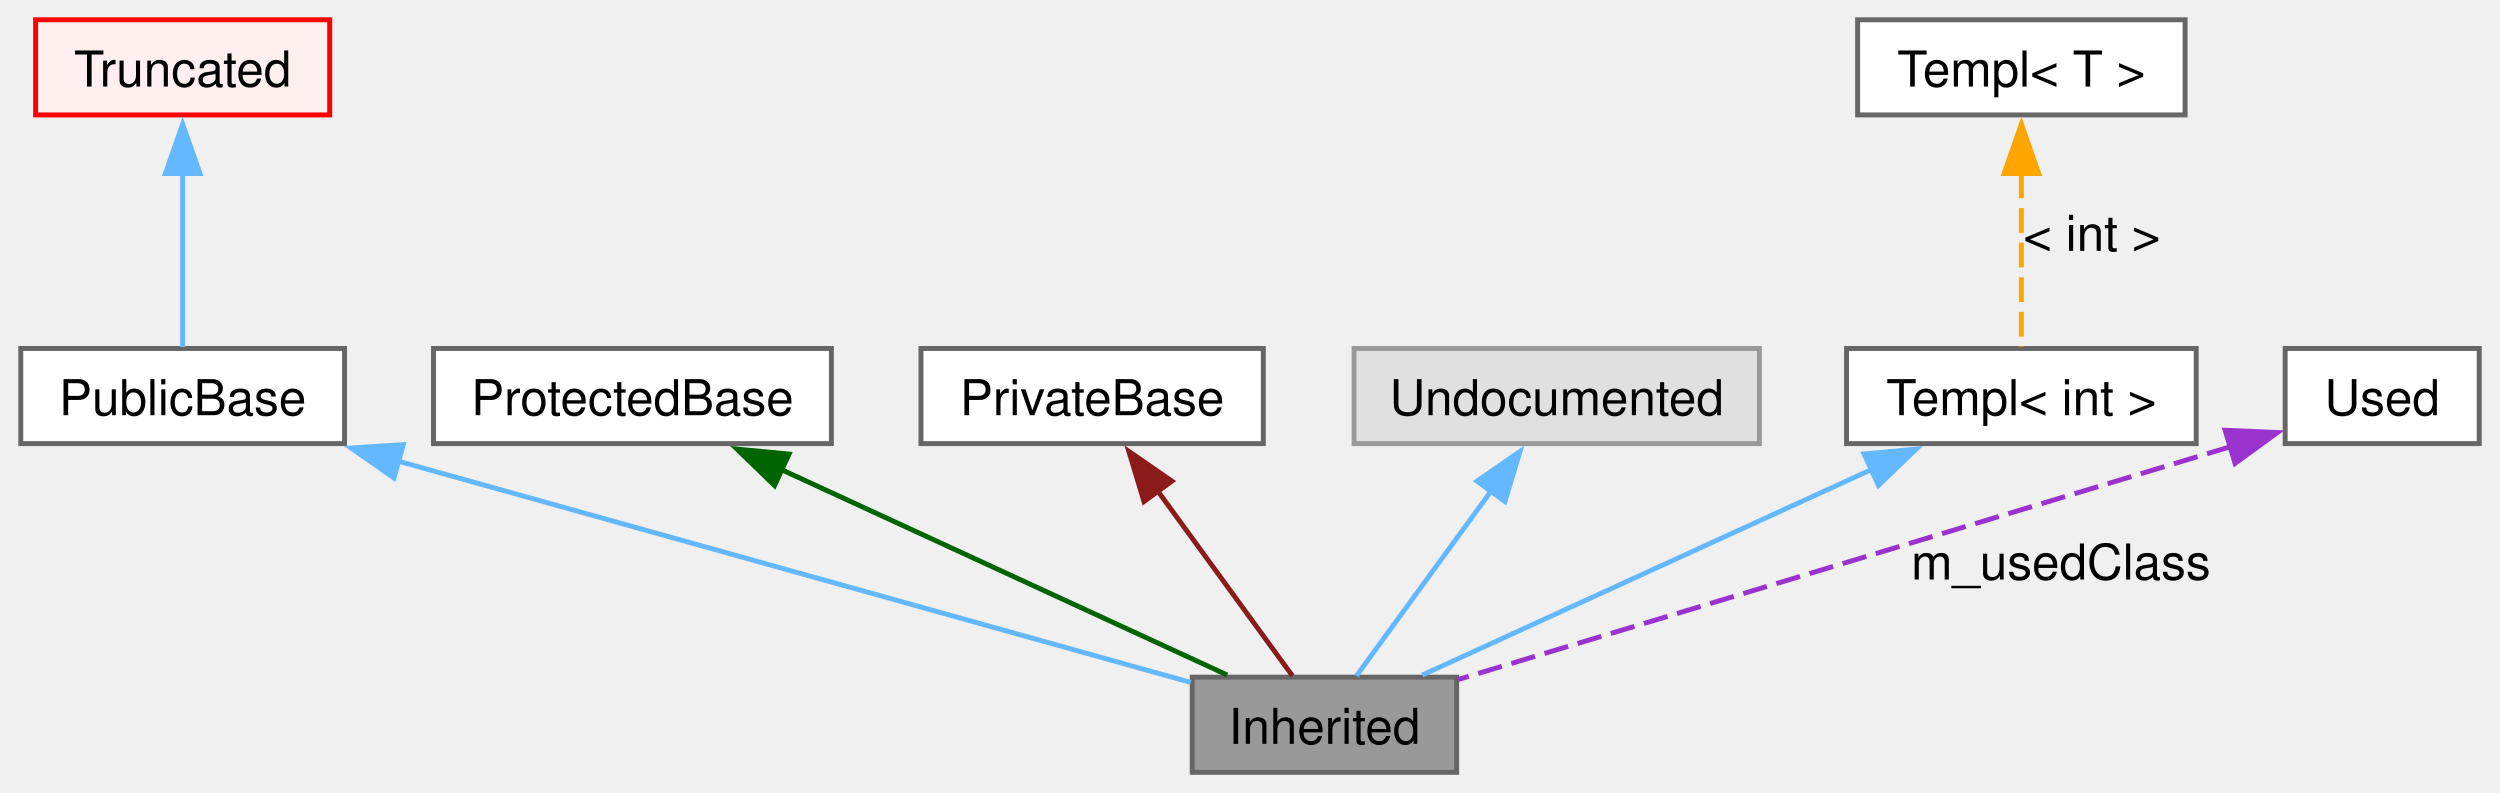
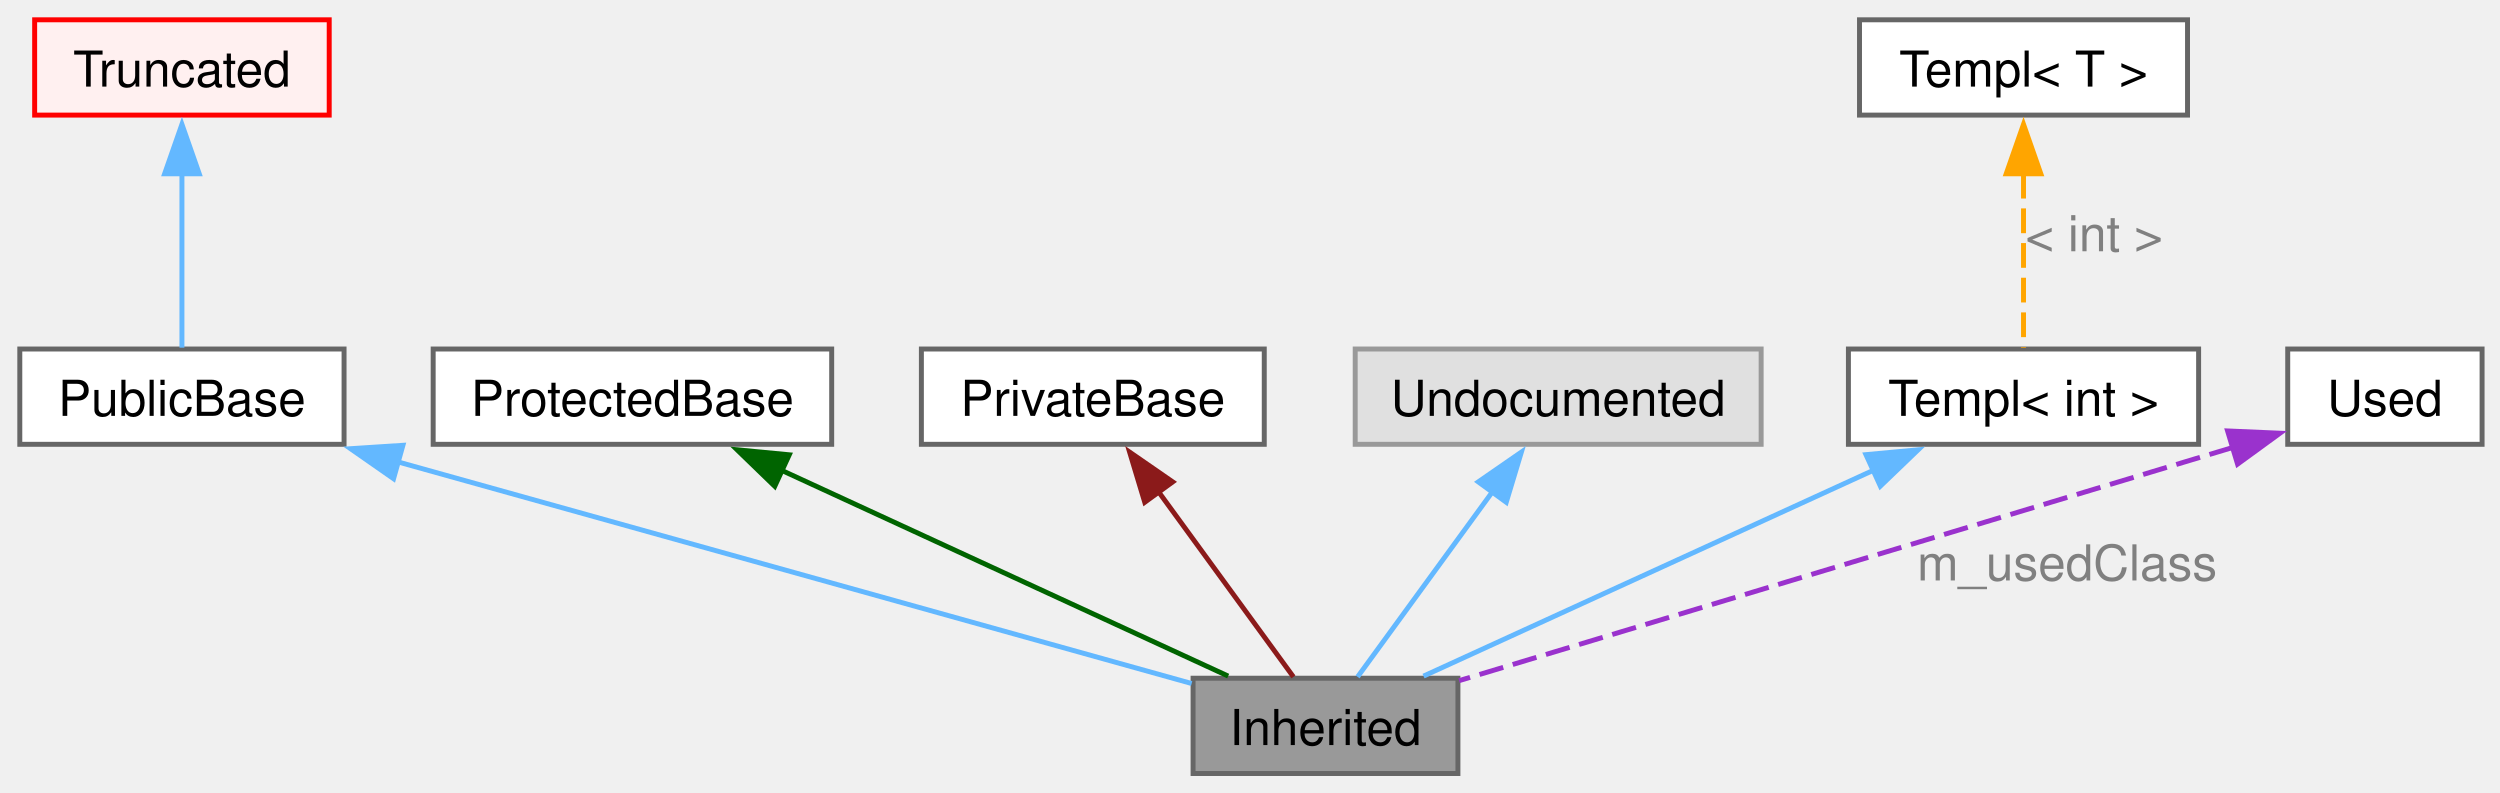
- <svg xmlns="http://www.w3.org/2000/svg" xmlns:xlink="http://www.w3.org/1999/xlink" width="505pt" height="160pt" viewBox="0.00 0.00 505.38 160.25">
+ <svg xmlns="http://www.w3.org/2000/svg" xmlns:xlink="http://www.w3.org/1999/xlink" width="505pt" height="160pt" viewBox="0.00 0.00 505.00 160.00">
  <g id="graph0" class="graph" transform="scale(1 1) rotate(0) translate(4 156.25)">
-     <g id="node1" class="node">
-       <g id="a_node1">
+     <g id="Node000009" class="node">
+       <g id="a_Node000009">
        <a xlink:title=" ">
          <polygon fill="#999999" stroke="#666666" points="290.5,-19.25 237,-19.25 237,0 290.5,0 290.5,-19.25" />
-           <text text-anchor="middle" x="263.75" y="-5.75" font-family="Helvetica,sans-Serif" font-size="10.00">Inherited</text>
+           <text xml:space="preserve" text-anchor="middle" x="263.75" y="-5.75" font-family="Helvetica,sans-Serif" font-size="10.00">Inherited</text>
        </a>
      </g>
    </g>
-     <g id="node2" class="node">
-       <g id="a_node2">
-         <a xlink:href="url.html" xlink:title=" ">
+     <g id="Node000010" class="node">
+       <g id="a_Node000010">
+         <a xlink:title=" ">
          <polygon fill="white" stroke="#666666" points="65.5,-85.75 0,-85.75 0,-66.5 65.5,-66.5 65.5,-85.75" />
-           <text text-anchor="middle" x="32.75" y="-72.25" font-family="Helvetica,sans-Serif" font-size="10.00">PublicBase</text>
+           <text xml:space="preserve" text-anchor="middle" x="32.75" y="-72.25" font-family="Helvetica,sans-Serif" font-size="10.00">PublicBase</text>
        </a>
      </g>
    </g>
    <g id="edge1" class="edge">
-       <path fill="none" stroke="#63b8ff" d="M76.15,-63.01C123.32,-49.84 197.21,-29.21 236.71,-18.18" />
-       <polygon fill="#63b8ff" stroke="#63b8ff" points="75.5,-59.55 66.81,-65.61 77.39,-66.3 75.5,-59.55" />
+       <g id="a_edge1">
+         <a xlink:title=" ">
+           <path fill="none" stroke="#63b8ff" d="M76.15,-63.01C123.32,-49.84 197.21,-29.21 236.71,-18.18" />
+           <polygon fill="#63b8ff" stroke="#63b8ff" points="75.5,-59.55 66.81,-65.61 77.39,-66.3 75.5,-59.55" />
+         </a>
+       </g>
    </g>
-     <g id="node3" class="node">
-       <g id="a_node3">
-         <a xlink:href="url.html" xlink:title=" ">
+     <g id="Node000011" class="node">
+       <g id="a_Node000011">
+         <a xlink:title=" ">
          <polygon fill="#fff0f0" stroke="red" points="62.5,-152.25 3,-152.25 3,-133 62.5,-133 62.5,-152.25" />
-           <text text-anchor="middle" x="32.75" y="-138.75" font-family="Helvetica,sans-Serif" font-size="10.00">Truncated</text>
+           <text xml:space="preserve" text-anchor="middle" x="32.75" y="-138.75" font-family="Helvetica,sans-Serif" font-size="10.00">Truncated</text>
        </a>
      </g>
    </g>
    <g id="edge2" class="edge">
-       <path fill="none" stroke="#63b8ff" d="M32.75,-121.15C32.75,-109.32 32.75,-95.04 32.75,-86.02" />
-       <polygon fill="#63b8ff" stroke="#63b8ff" points="29.25,-121.14 32.75,-131.14 36.25,-121.14 29.25,-121.14" />
+       <g id="a_edge2">
+         <a xlink:title=" ">
+           <path fill="none" stroke="#63b8ff" d="M32.75,-121.15C32.75,-109.32 32.75,-95.04 32.75,-86.02" />
+           <polygon fill="#63b8ff" stroke="#63b8ff" points="29.25,-121.14 32.75,-131.14 36.25,-121.14 29.25,-121.14" />
+         </a>
+       </g>
    </g>
    <g id="node4" class="node">
-       <polygon fill="white" stroke="#666666" points="164,-85.75 83.5,-85.75 83.5,-66.5 164,-66.5 164,-85.75" />
-       <text text-anchor="middle" x="123.75" y="-72.25" font-family="Helvetica,sans-Serif" font-size="10.00">ProtectedBase</text>
+       <g id="a_node4">
+         <a xlink:title=" ">
+           <polygon fill="white" stroke="#666666" points="164,-85.75 83.5,-85.75 83.5,-66.5 164,-66.5 164,-85.75" />
+           <text xml:space="preserve" text-anchor="middle" x="123.75" y="-72.25" font-family="Helvetica,sans-Serif" font-size="10.00">ProtectedBase</text>
+         </a>
+       </g>
    </g>
    <g id="edge3" class="edge">
-       <path fill="none" stroke="darkgreen" d="M153.67,-61.34C180.99,-48.75 220.58,-30.51 244.09,-19.68" />
-       <polygon fill="darkgreen" stroke="darkgreen" points="152.5,-58.02 144.89,-65.39 155.43,-64.38 152.5,-58.02" />
+       <g id="a_edge3">
+         <a xlink:title=" ">
+           <path fill="none" stroke="darkgreen" d="M153.67,-61.34C180.99,-48.75 220.58,-30.51 244.09,-19.68" />
+           <polygon fill="darkgreen" stroke="darkgreen" points="152.5,-58.02 144.89,-65.39 155.43,-64.38 152.5,-58.02" />
+         </a>
+       </g>
    </g>
    <g id="node5" class="node">
-       <polygon fill="white" stroke="#666666" points="251.38,-85.75 182.12,-85.75 182.12,-66.5 251.38,-66.5 251.38,-85.75" />
-       <text text-anchor="middle" x="216.75" y="-72.25" font-family="Helvetica,sans-Serif" font-size="10.00">PrivateBase</text>
+       <g id="a_node5">
+         <a xlink:title=" ">
+           <polygon fill="white" stroke="#666666" points="251.38,-85.75 182.12,-85.75 182.12,-66.5 251.38,-66.5 251.38,-85.75" />
+           <text xml:space="preserve" text-anchor="middle" x="216.75" y="-72.25" font-family="Helvetica,sans-Serif" font-size="10.00">PrivateBase</text>
+         </a>
+       </g>
    </g>
    <g id="edge4" class="edge">
-       <path fill="none" stroke="#8b1a1a" d="M230.05,-56.88C238.95,-44.66 250.28,-29.11 257.27,-19.52" />
-       <polygon fill="#8b1a1a" stroke="#8b1a1a" points="227.24,-54.79 224.18,-64.93 232.89,-58.91 227.24,-54.79" />
+       <g id="a_edge4">
+         <a xlink:title=" ">
+           <path fill="none" stroke="#8b1a1a" d="M230.05,-56.88C238.95,-44.66 250.28,-29.11 257.27,-19.52" />
+           <polygon fill="#8b1a1a" stroke="#8b1a1a" points="227.24,-54.79 224.18,-64.93 232.89,-58.91 227.24,-54.79" />
+         </a>
+       </g>
    </g>
-     <g id="node6" class="node">
-       <g id="a_node6">
+     <g id="Node000015" class="node">
+       <g id="a_Node000015">
        <a xlink:title=" ">
          <polygon fill="#e0e0e0" stroke="#999999" points="351.75,-85.75 269.75,-85.75 269.75,-66.5 351.75,-66.5 351.75,-85.75" />
-           <text text-anchor="middle" x="310.75" y="-72.25" font-family="Helvetica,sans-Serif" font-size="10.00">Undocumented</text>
+           <text xml:space="preserve" text-anchor="middle" x="310.75" y="-72.25" font-family="Helvetica,sans-Serif" font-size="10.00">Undocumented</text>
        </a>
      </g>
    </g>
    <g id="edge5" class="edge">
-       <path fill="none" stroke="#63b8ff" d="M297.45,-56.88C288.55,-44.66 277.22,-29.11 270.23,-19.52" />
-       <polygon fill="#63b8ff" stroke="#63b8ff" points="294.61,-58.91 303.32,-64.93 300.26,-54.79 294.61,-58.91" />
+       <g id="a_edge5">
+         <a xlink:title=" ">
+           <path fill="none" stroke="#63b8ff" d="M297.45,-56.88C288.55,-44.66 277.22,-29.11 270.23,-19.52" />
+           <polygon fill="#63b8ff" stroke="#63b8ff" points="294.61,-58.91 303.32,-64.93 300.26,-54.79 294.61,-58.91" />
+         </a>
+       </g>
    </g>
    <g id="node7" class="node">
-       <polygon fill="white" stroke="#666666" points="440.12,-85.75 369.38,-85.75 369.38,-66.5 440.12,-66.5 440.12,-85.75" />
-       <text text-anchor="middle" x="404.75" y="-72.25" font-family="Helvetica,sans-Serif" font-size="10.00">Templ&lt; int &gt;</text>
+       <g id="a_node7">
+         <a xlink:title=" ">
+           <polygon fill="white" stroke="#666666" points="440.12,-85.75 369.38,-85.75 369.38,-66.5 440.12,-66.5 440.12,-85.75" />
+           <text xml:space="preserve" text-anchor="middle" x="404.75" y="-72.25" font-family="Helvetica,sans-Serif" font-size="10.00">Templ&lt; int &gt;</text>
+         </a>
+       </g>
    </g>
    <g id="edge6" class="edge">
-       <path fill="none" stroke="#63b8ff" d="M374.61,-61.34C347.1,-48.75 307.23,-30.51 283.55,-19.68" />
-       <polygon fill="#63b8ff" stroke="#63b8ff" points="372.92,-64.41 383.47,-65.39 375.83,-58.05 372.92,-64.41" />
+       <g id="a_edge6">
+         <a xlink:title=" ">
+           <path fill="none" stroke="#63b8ff" d="M374.61,-61.34C347.1,-48.75 307.23,-30.51 283.55,-19.68" />
+           <polygon fill="#63b8ff" stroke="#63b8ff" points="372.92,-64.41 383.47,-65.39 375.83,-58.05 372.92,-64.41" />
+         </a>
+       </g>
    </g>
    <g id="node8" class="node">
-       <polygon fill="white" stroke="#666666" points="437.88,-152.25 371.62,-152.25 371.62,-133 437.88,-133 437.88,-152.25" />
-       <text text-anchor="middle" x="404.75" y="-138.75" font-family="Helvetica,sans-Serif" font-size="10.00">Templ&lt; T &gt;</text>
+       <g id="a_node8">
+         <a xlink:title=" ">
+           <polygon fill="white" stroke="#666666" points="437.88,-152.25 371.62,-152.25 371.62,-133 437.88,-133 437.88,-152.25" />
+           <text xml:space="preserve" text-anchor="middle" x="404.75" y="-138.75" font-family="Helvetica,sans-Serif" font-size="10.00">Templ&lt; T &gt;</text>
+         </a>
+       </g>
    </g>
    <g id="edge7" class="edge">
-       <path fill="none" stroke="orange" stroke-dasharray="5,2" d="M404.75,-121.15C404.75,-109.32 404.75,-95.04 404.75,-86.02" />
-       <polygon fill="orange" stroke="orange" points="401.25,-121.14 404.75,-131.14 408.25,-121.14 401.25,-121.14" />
-       <text text-anchor="middle" x="419" y="-105.5" font-family="Helvetica,sans-Serif" font-size="10.00">&lt; int &gt;</text>
+       <g id="a_edge7">
+         <a xlink:title=" ">
+           <path fill="none" stroke="orange" stroke-dasharray="5,2" d="M404.75,-121.15C404.75,-109.32 404.75,-95.04 404.75,-86.02" />
+           <polygon fill="orange" stroke="orange" points="401.25,-121.14 404.75,-131.14 408.25,-121.14 401.25,-121.14" />
+         </a>
+       </g>
+       <text xml:space="preserve" text-anchor="middle" x="419" y="-105.5" font-family="Helvetica,sans-Serif" font-size="10.00" fill="grey">&lt; int &gt;</text>
    </g>
    <g id="node9" class="node">
-       <polygon fill="white" stroke="#666666" points="497.38,-85.75 458.12,-85.75 458.12,-66.5 497.38,-66.5 497.38,-85.75" />
-       <text text-anchor="middle" x="477.75" y="-72.25" font-family="Helvetica,sans-Serif" font-size="10.00">Used</text>
+       <g id="a_node9">
+         <a xlink:title=" ">
+           <polygon fill="white" stroke="#666666" points="497.38,-85.75 458.12,-85.75 458.12,-66.5 497.38,-66.5 497.38,-85.75" />
+           <text xml:space="preserve" text-anchor="middle" x="477.75" y="-72.25" font-family="Helvetica,sans-Serif" font-size="10.00">Used</text>
+         </a>
+       </g>
    </g>
    <g id="edge8" class="edge">
-       <path fill="none" stroke="#9a32cd" stroke-dasharray="5,2" d="M447.1,-65.89C405.19,-53.25 330.65,-30.79 290.74,-18.76" />
-       <polygon fill="#9a32cd" stroke="#9a32cd" points="445.97,-69.2 456.55,-68.74 447.99,-62.5 445.97,-69.2" />
-       <text text-anchor="middle" x="412.75" y="-39" font-family="Helvetica,sans-Serif" font-size="10.00">m_usedClass</text>
+       <g id="a_edge8">
+         <a xlink:title=" ">
+           <path fill="none" stroke="#9a32cd" stroke-dasharray="5,2" d="M447.1,-65.89C405.19,-53.25 330.65,-30.79 290.74,-18.76" />
+           <polygon fill="#9a32cd" stroke="#9a32cd" points="445.97,-69.2 456.55,-68.74 447.99,-62.5 445.97,-69.2" />
+         </a>
+       </g>
+       <text xml:space="preserve" text-anchor="middle" x="413.56" y="-39" font-family="Helvetica,sans-Serif" font-size="10.00" fill="grey">m_usedClass</text>
    </g>
  </g>
</svg>
